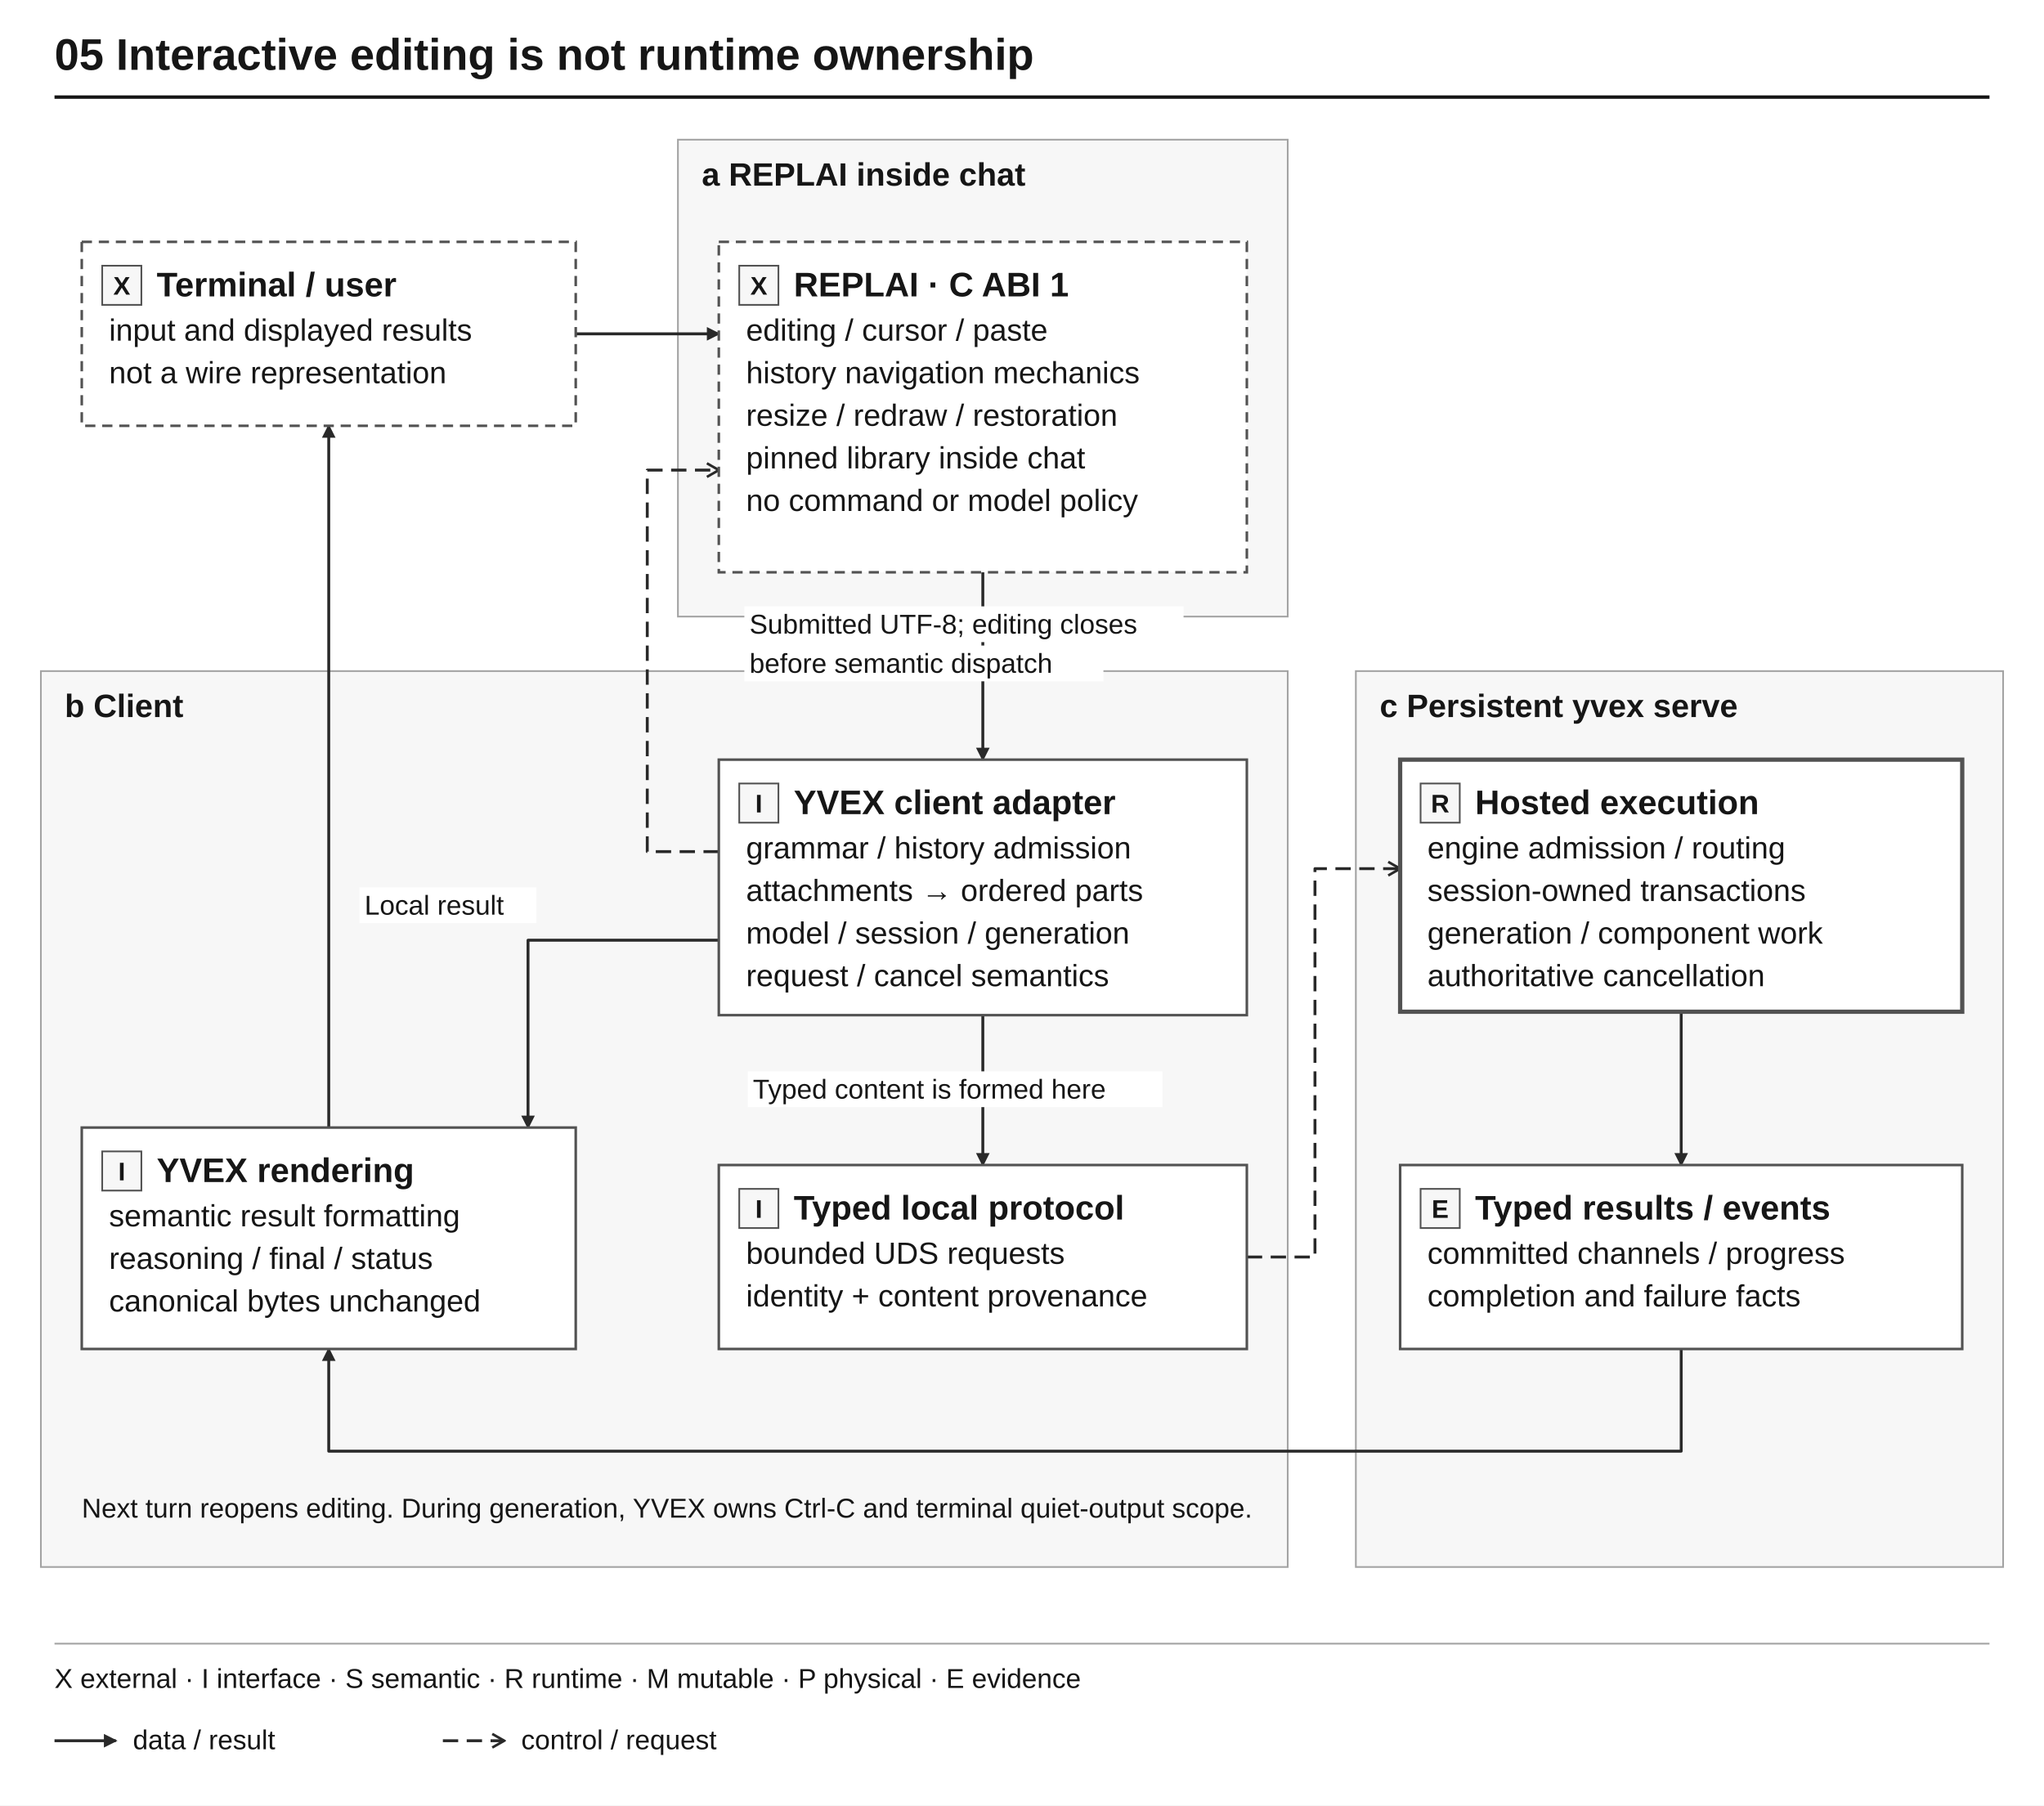
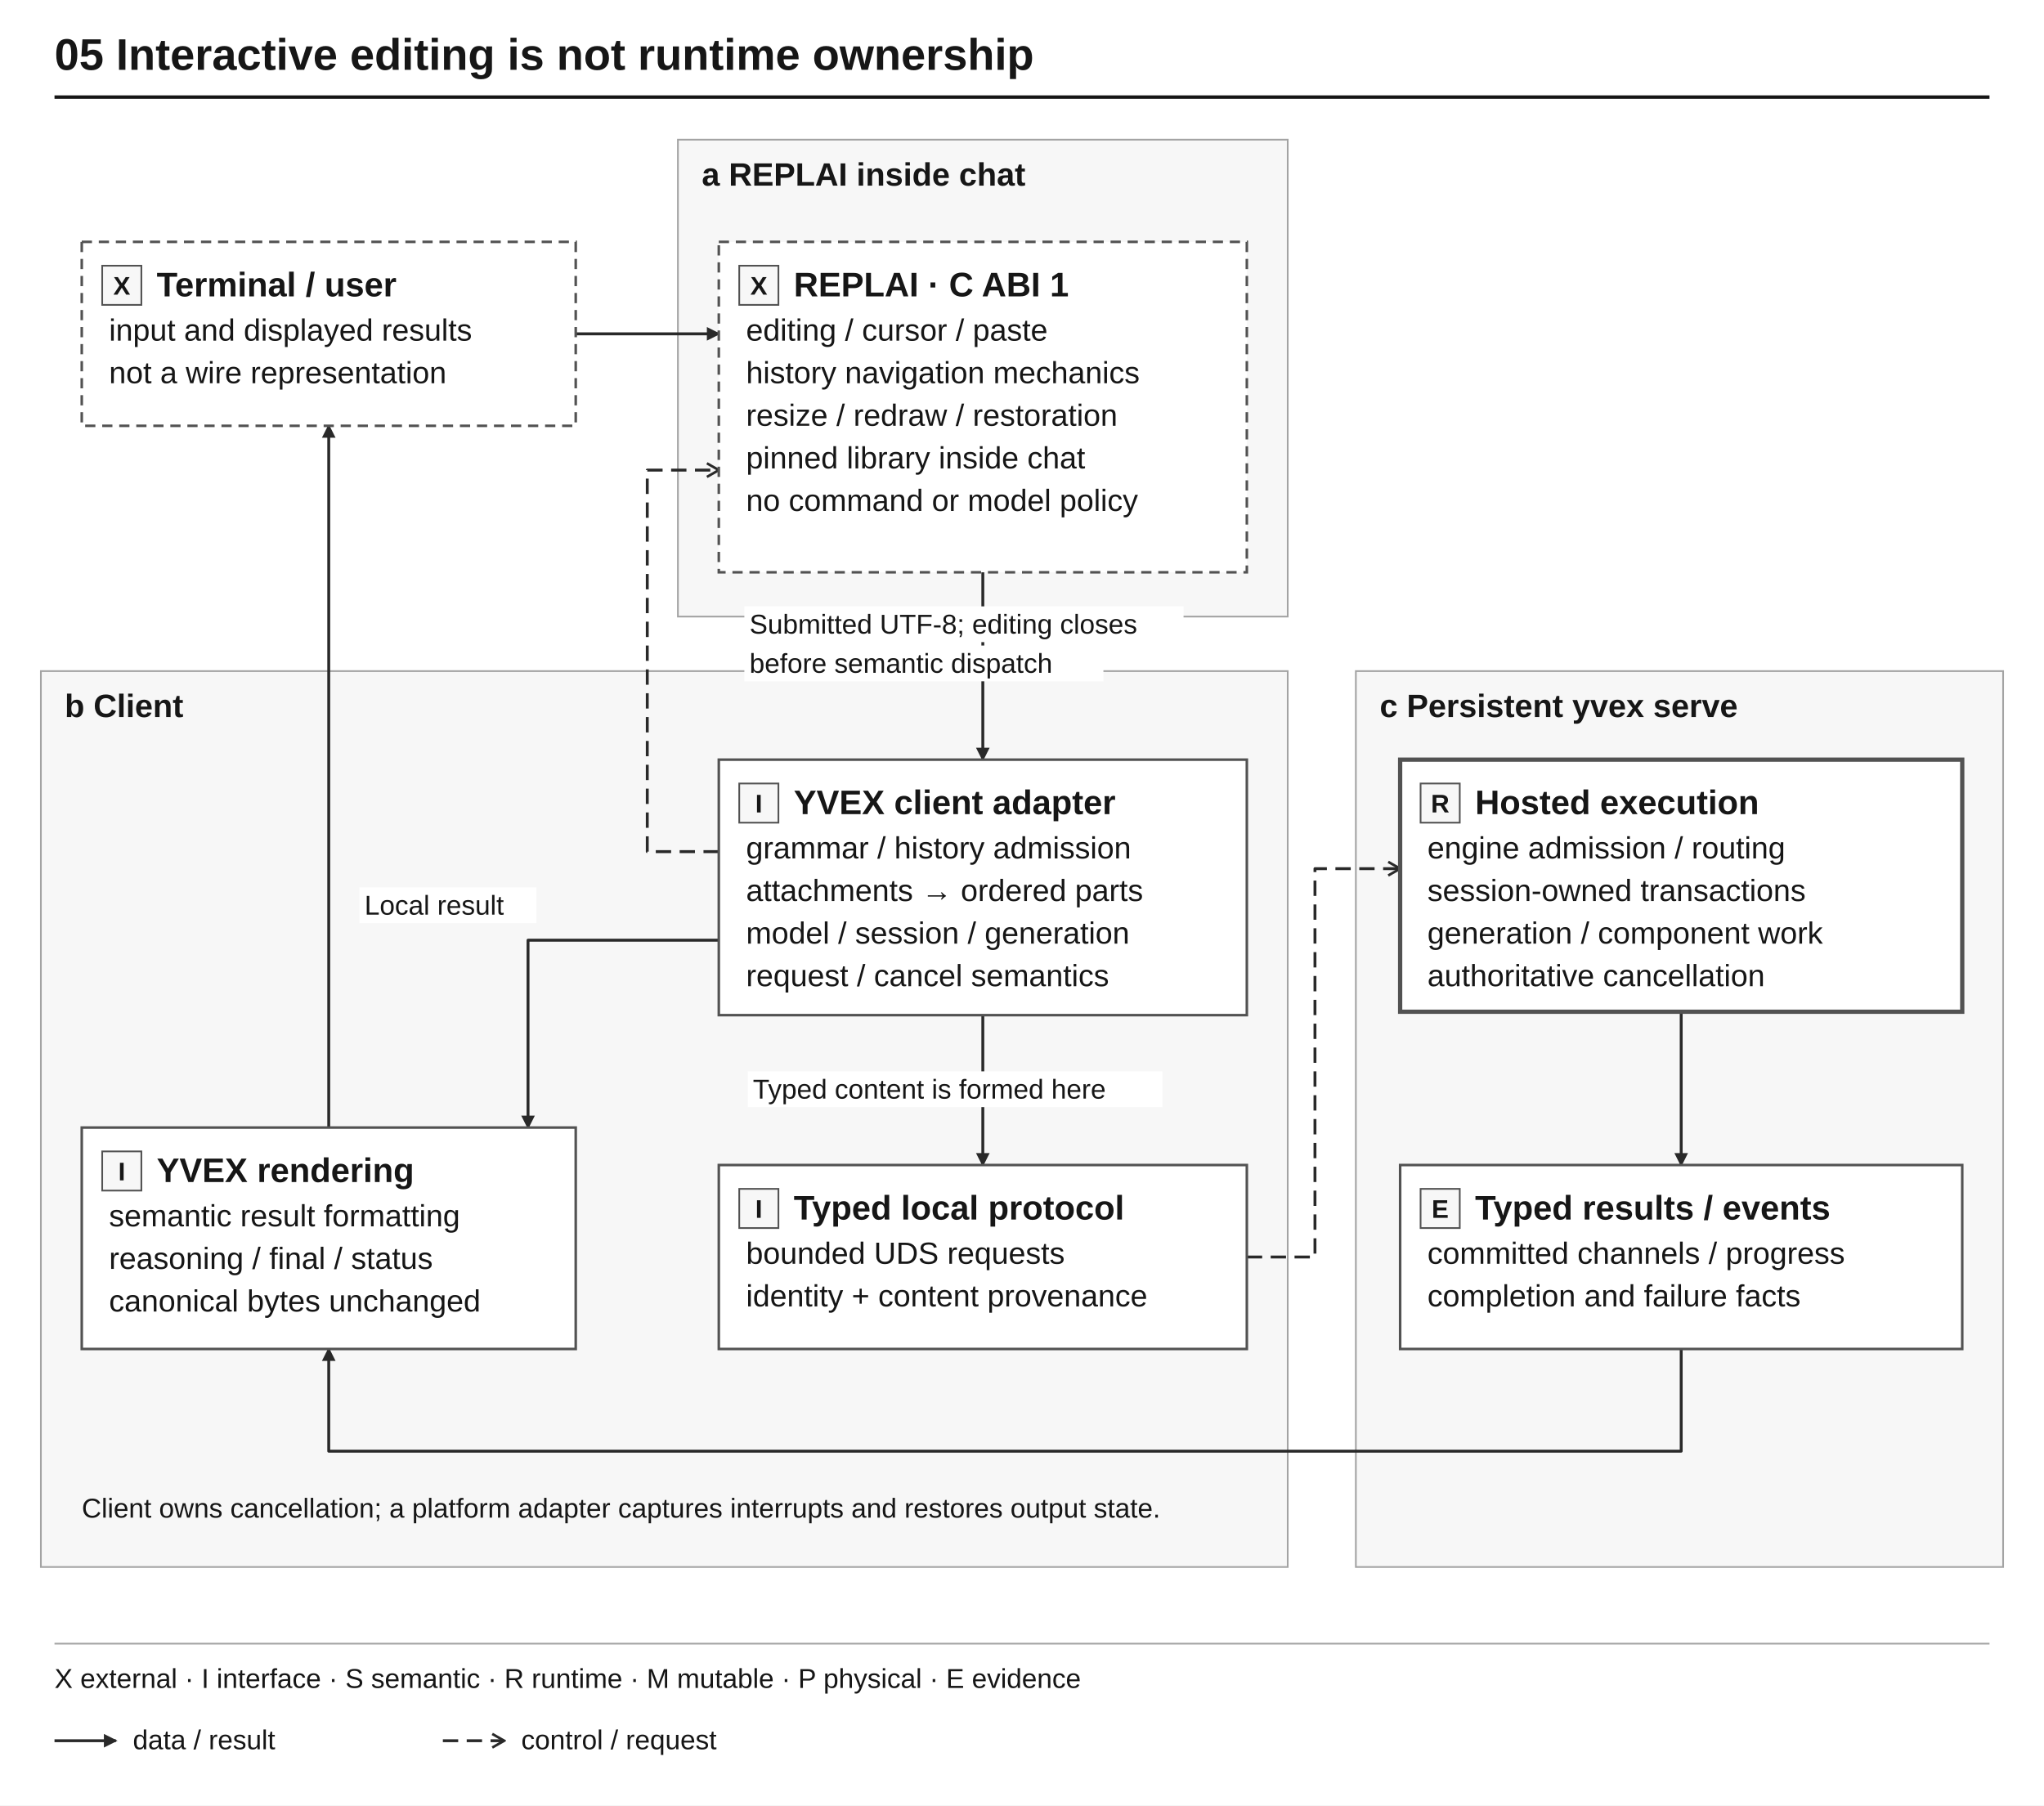
<svg xmlns="http://www.w3.org/2000/svg" width="1200" height="1060" viewBox="0 0 1200 1060" role="img" aria-labelledby="title desc">
  <defs>
    <style>text{fill:#161616}
.title{font-size:26px;font-weight:700}.panel-title{font-size:19px;font-weight:700}
.node-title{font-size:20px;font-weight:700}.body{font-size:18px}
.note,.legend{font-size:16px}.code{font-size:16px}
.tag{font-size:15px;font-weight:700;text-anchor:middle}
.label{font-size:16px}
.panel{fill:#f7f7f7;stroke:#a3a3a3;stroke-width:1}
.node{fill:#fff;stroke:#525252;stroke-width:1.5}
.external{stroke-dasharray:6 4}.runtime{stroke-width:2.5}.mutable{stroke-width:2}
.edge{fill:none;stroke:#292929;stroke-width:1.7;stroke-linejoin:round}</style>
    <marker id="solid" markerWidth="8" markerHeight="8" refX="7" refY="4" orient="auto" markerUnits="userSpaceOnUse">
      <path d="M0 0L8 4L0 8Z" fill="#292929" />
    </marker>
    <marker id="open" markerWidth="9" markerHeight="10" refX="8" refY="5" orient="auto" markerUnits="userSpaceOnUse">
      <path d="M1 1L8 5L1 9" fill="none" stroke="#292929" stroke-width="1.5" />
    </marker>
  </defs>
  <rect width="1200" height="1060" fill="#fff" />
  <text x="32" y="41" class="title" font-family="Liberation Sans, Arial, sans-serif">05  Interactive editing is not runtime ownership</text>
  <path d="M32 57H1168" stroke="#161616" stroke-width="2" />
  <rect class="panel" x="398" y="82" width="358" height="280" />
  <text x="412" y="109" class="panel-title" font-family="Liberation Sans, Arial, sans-serif">a  REPLAI inside chat</text>
  <rect class="panel" x="24" y="394" width="732" height="526" />
  <text x="38" y="421" class="panel-title" font-family="Liberation Sans, Arial, sans-serif">b  Client</text>
  <rect class="panel" x="796" y="394" width="380" height="526" />
  <text x="810" y="421" class="panel-title" font-family="Liberation Sans, Arial, sans-serif">c  Persistent yvex serve</text>
  <polyline class="edge" points="338,196 422,196" stroke-dasharray="none" marker-end="url(#solid)" />
  <polyline class="edge" points="577,336 577,446" stroke-dasharray="none" marker-end="url(#solid)" />
  <polyline class="edge" points="422,500 380,500 380,276 422,276" stroke-dasharray="9 5" marker-end="url(#open)" />
  <polyline class="edge" points="577,596 577,684" stroke-dasharray="none" marker-end="url(#solid)" />
  <polyline class="edge" points="732,738 772,738 772,510 822,510" stroke-dasharray="9 5" marker-end="url(#open)" />
  <polyline class="edge" points="987,594 987,684" stroke-dasharray="none" marker-end="url(#solid)" />
  <polyline class="edge" points="987,792 987,852 193,852 193,792" stroke-dasharray="none" marker-end="url(#solid)" />
  <polyline class="edge" points="422,552 310,552 310,662" stroke-dasharray="none" marker-end="url(#solid)" />
  <polyline class="edge" points="193,662 193,250" stroke-dasharray="none" marker-end="url(#solid)" />
  <g id="terminal">
    <rect class="node external" x="48" y="142" width="290" height="108" />
    <rect x="60" y="156" width="23" height="23" fill="#f7f7f7" stroke="#525252" />
    <text x="71.5" y="173" class="tag" font-family="Liberation Sans, Arial, sans-serif">X</text>
    <text x="92" y="174" class="node-title" font-family="Liberation Sans, Arial, sans-serif">Terminal / user</text>
    <text x="64" y="200" class="body" font-family="Liberation Sans, Arial, sans-serif">input and displayed results</text>
    <text x="64" y="225" class="body" font-family="Liberation Sans, Arial, sans-serif">not a wire representation</text>
  </g>
  <g id="editor">
    <rect class="node external" x="422" y="142" width="310" height="194" />
    <rect x="434" y="156" width="23" height="23" fill="#f7f7f7" stroke="#525252" />
    <text x="445.5" y="173" class="tag" font-family="Liberation Sans, Arial, sans-serif">X</text>
    <text x="466" y="174" class="node-title" font-family="Liberation Sans, Arial, sans-serif">REPLAI · C ABI 1</text>
    <text x="438" y="200" class="body" font-family="Liberation Sans, Arial, sans-serif">editing / cursor / paste</text>
    <text x="438" y="225" class="body" font-family="Liberation Sans, Arial, sans-serif">history navigation mechanics</text>
    <text x="438" y="250" class="body" font-family="Liberation Sans, Arial, sans-serif">resize / redraw / restoration</text>
    <text x="438" y="275" class="body" font-family="Liberation Sans, Arial, sans-serif">pinned library inside chat</text>
    <text x="438" y="300" class="body" font-family="Liberation Sans, Arial, sans-serif">no command or model policy</text>
  </g>
  <g id="client">
    <rect class="node interface" x="422" y="446" width="310" height="150" />
    <rect x="434" y="460" width="23" height="23" fill="#f7f7f7" stroke="#525252" />
    <text x="445.5" y="477" class="tag" font-family="Liberation Sans, Arial, sans-serif">I</text>
    <text x="466" y="478" class="node-title" font-family="Liberation Sans, Arial, sans-serif">YVEX client adapter</text>
    <text x="438" y="504" class="body" font-family="Liberation Sans, Arial, sans-serif">grammar / history admission</text>
    <text x="438" y="529" class="body" font-family="Liberation Sans, Arial, sans-serif">attachments → ordered parts</text>
    <text x="438" y="554" class="body" font-family="Liberation Sans, Arial, sans-serif">model / session / generation</text>
    <text x="438" y="579" class="body" font-family="Liberation Sans, Arial, sans-serif">request / cancel semantics</text>
  </g>
  <g id="protocol">
    <rect class="node interface" x="422" y="684" width="310" height="108" />
    <rect x="434" y="698" width="23" height="23" fill="#f7f7f7" stroke="#525252" />
    <text x="445.5" y="715" class="tag" font-family="Liberation Sans, Arial, sans-serif">I</text>
    <text x="466" y="716" class="node-title" font-family="Liberation Sans, Arial, sans-serif">Typed local protocol</text>
    <text x="438" y="742" class="body" font-family="Liberation Sans, Arial, sans-serif">bounded UDS requests</text>
    <text x="438" y="767" class="body" font-family="Liberation Sans, Arial, sans-serif">identity + content provenance</text>
  </g>
  <g id="runtime">
    <rect class="node runtime" x="822" y="446" width="330" height="148" />
    <rect x="834" y="460" width="23" height="23" fill="#f7f7f7" stroke="#525252" />
    <text x="845.5" y="477" class="tag" font-family="Liberation Sans, Arial, sans-serif">R</text>
    <text x="866" y="478" class="node-title" font-family="Liberation Sans, Arial, sans-serif">Hosted execution</text>
    <text x="838" y="504" class="body" font-family="Liberation Sans, Arial, sans-serif">engine admission / routing</text>
    <text x="838" y="529" class="body" font-family="Liberation Sans, Arial, sans-serif">session-owned transactions</text>
    <text x="838" y="554" class="body" font-family="Liberation Sans, Arial, sans-serif">generation / component work</text>
    <text x="838" y="579" class="body" font-family="Liberation Sans, Arial, sans-serif">authoritative cancellation</text>
  </g>
  <g id="events">
    <rect class="node evidence" x="822" y="684" width="330" height="108" />
    <rect x="834" y="698" width="23" height="23" fill="#f7f7f7" stroke="#525252" />
    <text x="845.5" y="715" class="tag" font-family="Liberation Sans, Arial, sans-serif">E</text>
    <text x="866" y="716" class="node-title" font-family="Liberation Sans, Arial, sans-serif">Typed results / events</text>
    <text x="838" y="742" class="body" font-family="Liberation Sans, Arial, sans-serif">committed channels / progress</text>
    <text x="838" y="767" class="body" font-family="Liberation Sans, Arial, sans-serif">completion and failure facts</text>
  </g>
  <g id="render">
    <rect class="node interface" x="48" y="662" width="290" height="130" />
    <rect x="60" y="676" width="23" height="23" fill="#f7f7f7" stroke="#525252" />
    <text x="71.5" y="693" class="tag" font-family="Liberation Sans, Arial, sans-serif">I</text>
    <text x="92" y="694" class="node-title" font-family="Liberation Sans, Arial, sans-serif">YVEX rendering</text>
    <text x="64" y="720" class="body" font-family="Liberation Sans, Arial, sans-serif">semantic result formatting</text>
    <text x="64" y="745" class="body" font-family="Liberation Sans, Arial, sans-serif">reasoning / final / status</text>
    <text x="64" y="770" class="body" font-family="Liberation Sans, Arial, sans-serif">canonical bytes unchanged</text>
  </g>
  <rect x="437" y="356" width="257.84" height="21" fill="#fff" />
  <text x="440" y="372" class="label" font-family="Liberation Sans, Arial, sans-serif">Submitted UTF-8; editing closes</text>
  <rect x="437" y="379" width="210.8" height="21" fill="#fff" />
  <text x="440" y="395" class="label" font-family="Liberation Sans, Arial, sans-serif">before semantic dispatch</text>
  <rect x="211" y="521" width="103.92" height="21" fill="#fff" />
  <text x="214" y="537" class="label" font-family="Liberation Sans, Arial, sans-serif">Local result</text>
  <rect x="439" y="629" width="243.44" height="21" fill="#fff" />
  <text x="442" y="645" class="label" font-family="Liberation Sans, Arial, sans-serif">Typed content is formed here</text>
-   <text x="48" y="891" class="note" font-family="Liberation Sans, Arial, sans-serif">Next turn reopens editing. During generation, YVEX owns Ctrl-C and terminal quiet-output scope.</text>
+   <text x="48" y="891" class="note" font-family="Liberation Sans, Arial, sans-serif">Client owns cancellation; a platform adapter captures interrupts and restores output state.</text>
  <path d="M32 965H1168" stroke="#a3a3a3" />
  <text x="32" y="991" class="legend" font-family="Liberation Sans, Arial, sans-serif">X external · I interface · S semantic · R runtime · M mutable · P physical · E evidence</text>
  <path class="edge" d="M32 1022h36" stroke-dasharray="none" marker-end="url(#solid)" />
  <text x="78" y="1027" class="legend" font-family="Liberation Sans, Arial, sans-serif">data / result</text>
  <path class="edge" d="M260 1022h36" stroke-dasharray="9 5" marker-end="url(#open)" />
  <text x="306" y="1027" class="legend" font-family="Liberation Sans, Arial, sans-serif">control / request</text>
</svg>
